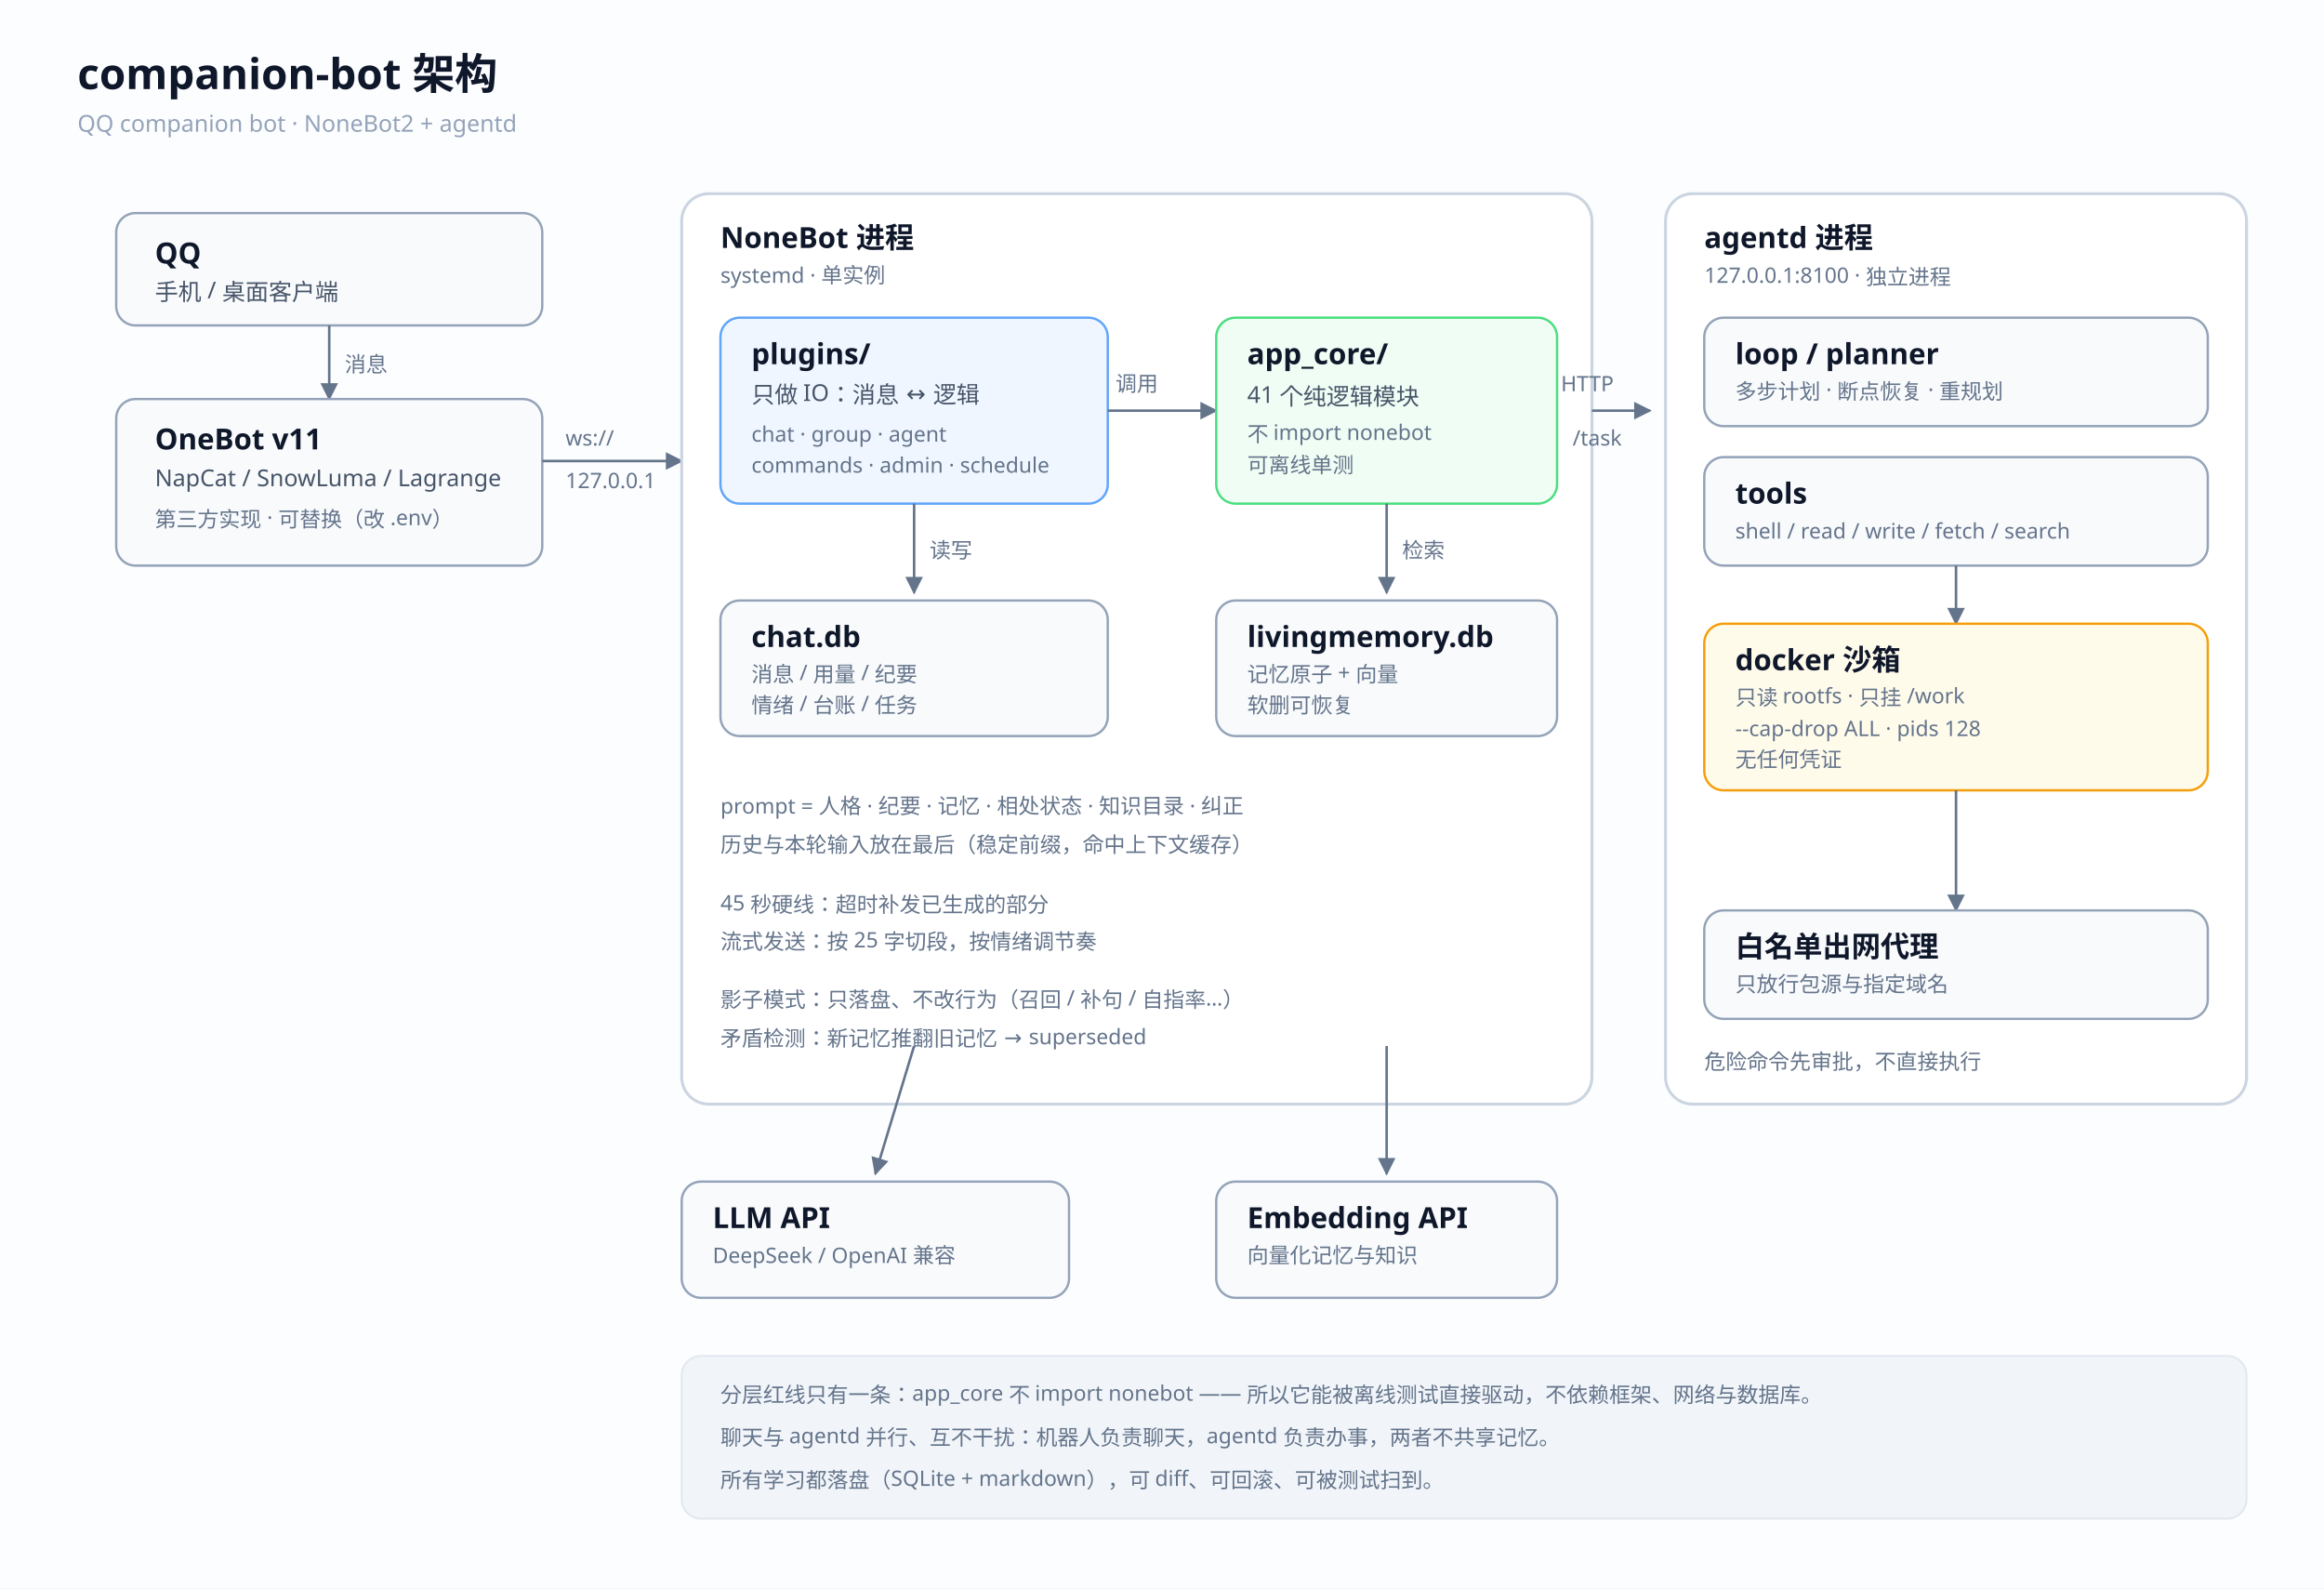
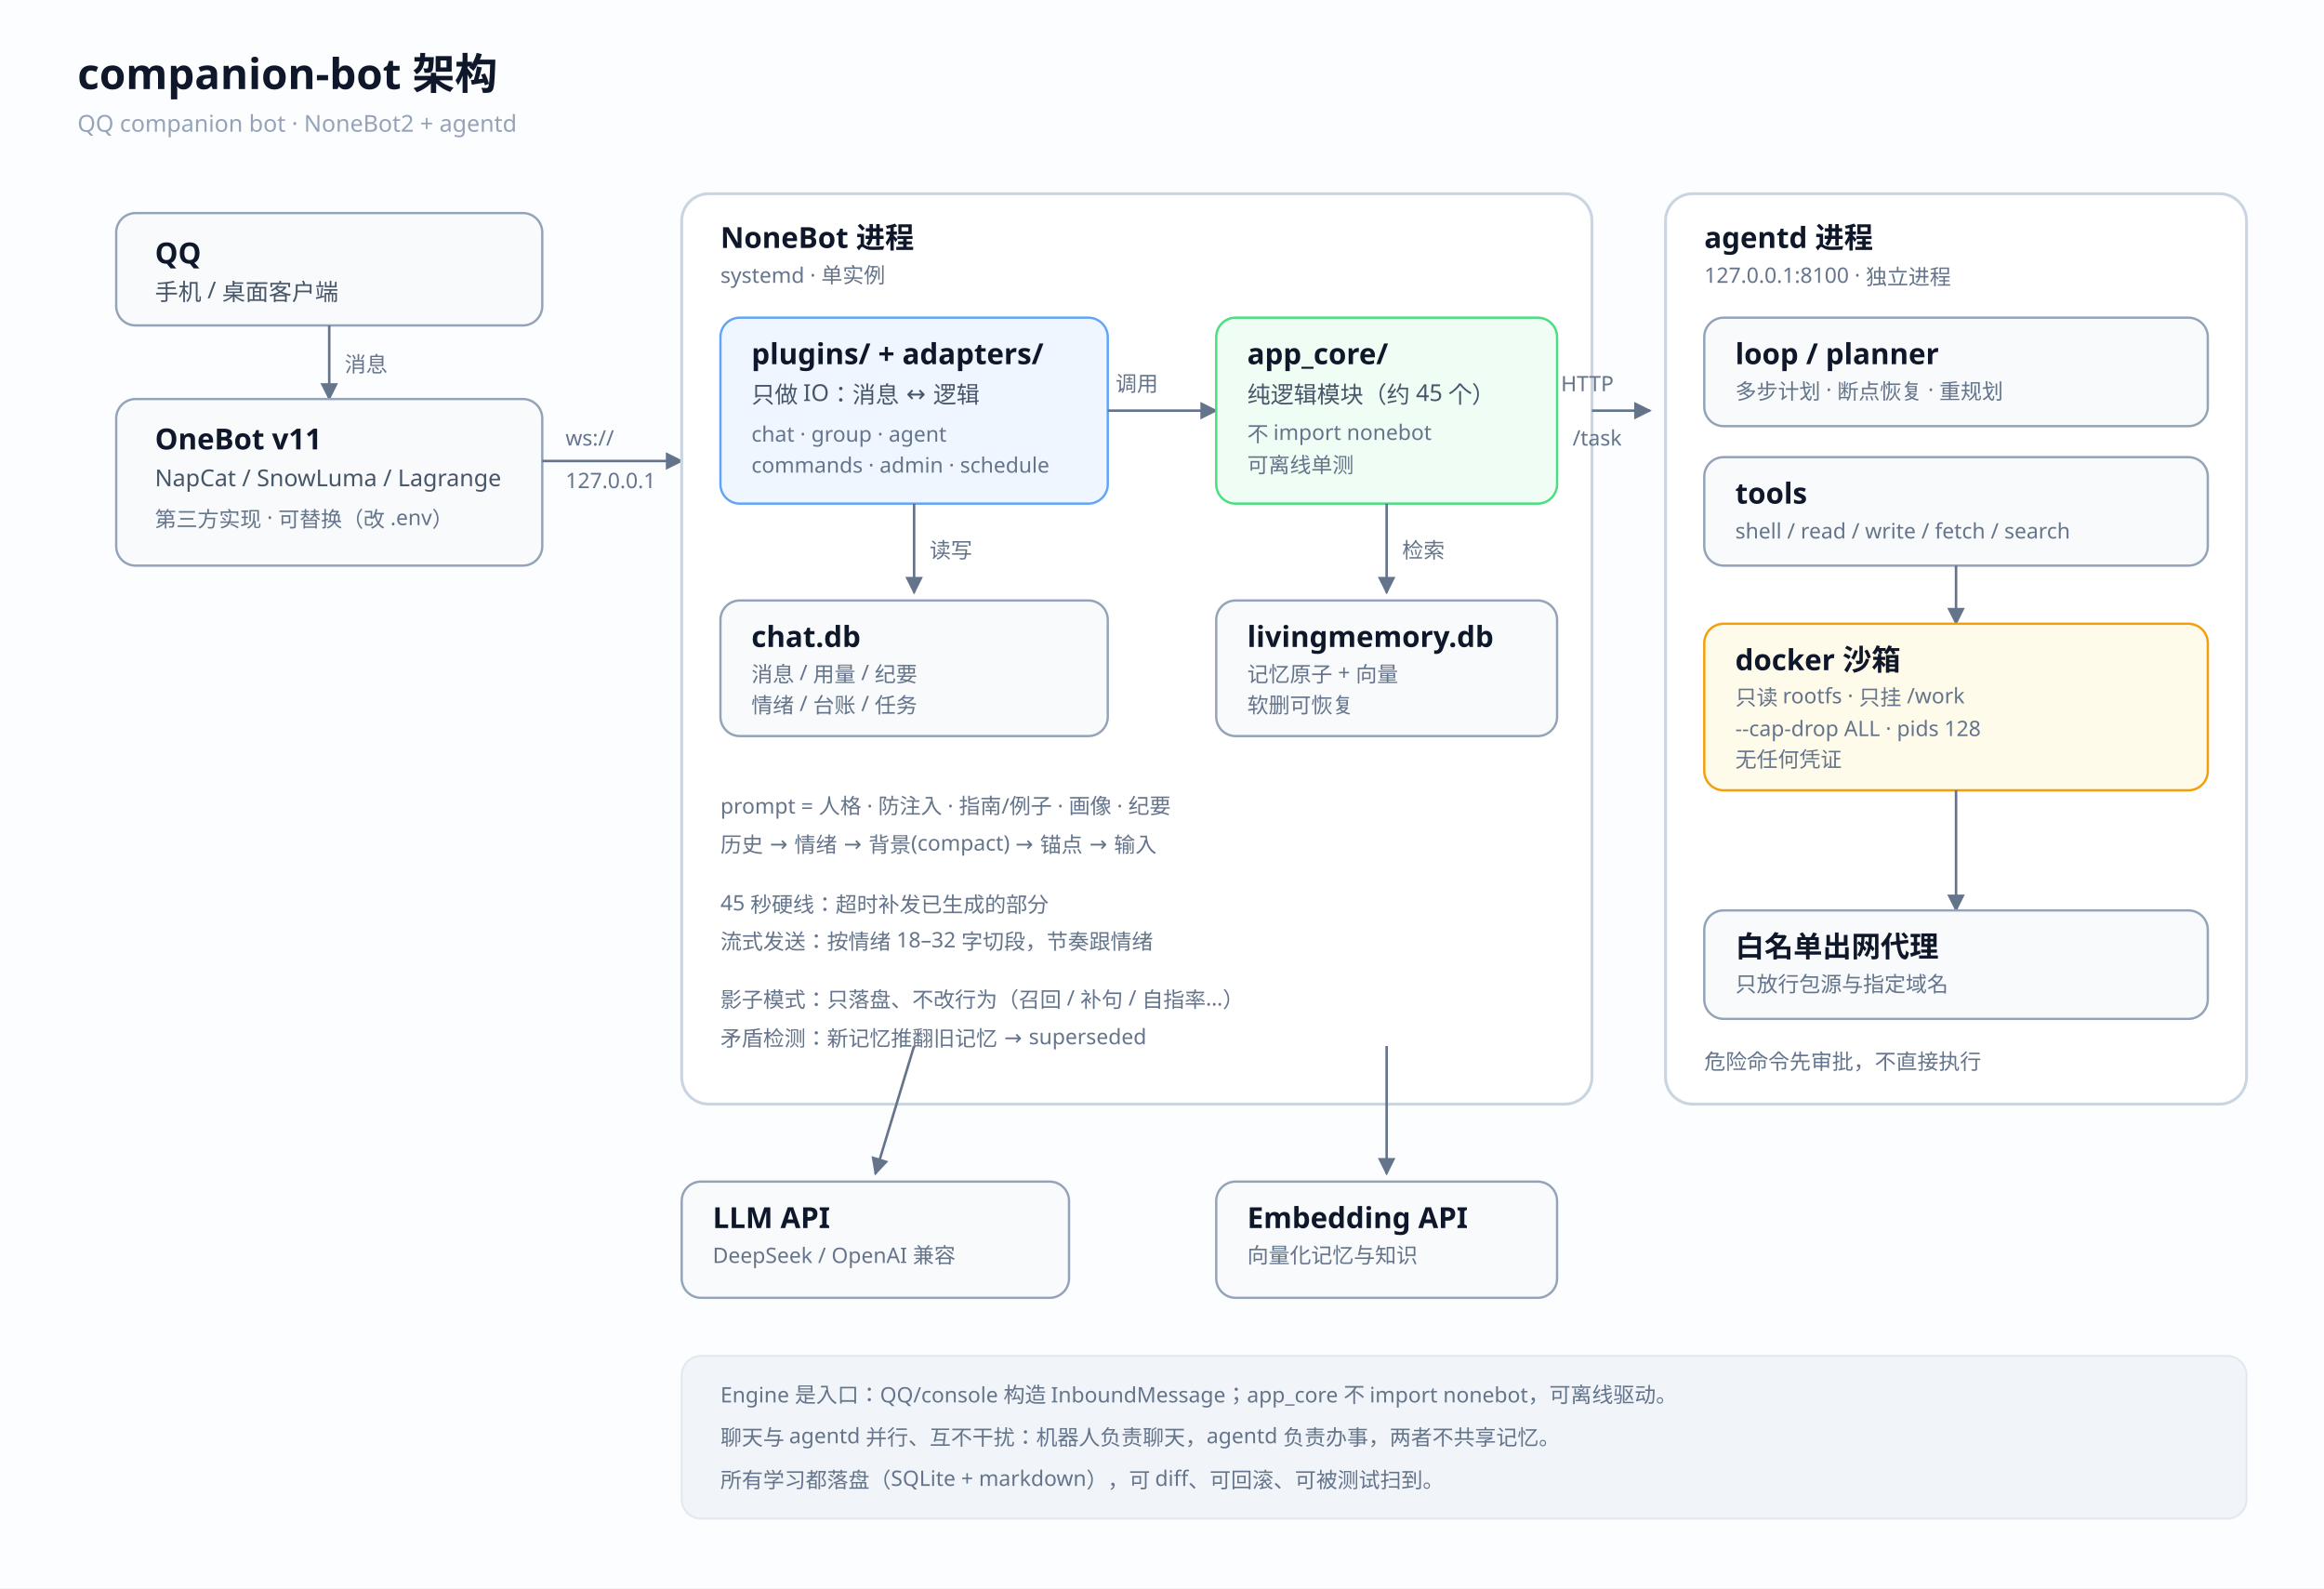
<svg xmlns="http://www.w3.org/2000/svg" width="1200" height="820" viewBox="0 0 1200 820" font-family="Noto Sans SC, Microsoft YaHei, PingFang SC, sans-serif">
  <defs>
    <marker id="arrow" viewBox="0 0 10 10" refX="9" refY="5" markerWidth="7" markerHeight="7" orient="auto-start-reverse">
      <path d="M 0 0 L 10 5 L 0 10 z" fill="#64748b" />
    </marker>
    <style>
      .panel { fill:#ffffff; stroke:#cbd5e1; stroke-width:1.5; rx:14; }
      .box   { fill:#f8fafc; stroke:#94a3b8; stroke-width:1.2; rx:10; }
      .blue  { fill:#eff6ff; stroke:#60a5fa; }
      .green { fill:#f0fdf4; stroke:#4ade80; }
      .amber { fill:#fffbeb; stroke:#f59e0b; }
      .title { font-size:15px; font-weight:700; fill:#0f172a; }
      .sub   { font-size:12px; fill:#475569; }
      .tiny  { font-size:11px; fill:#64748b; }
      .h1    { font-size:22px; font-weight:700; fill:#0f172a; }
      .h2    { font-size:12px; fill:#94a3b8; }
      .edge  { stroke:#64748b; stroke-width:1.3; fill:none; marker-end:url(#arrow); }
    </style>
  </defs>
  <rect width="1200" height="820" fill="#fcfdff" />
  <text class="h1" x="40" y="46">companion-bot 架构</text>
  <text class="h2" x="40" y="68">QQ companion bot · NoneBot2 + agentd</text>
  <rect class="box" x="60" y="110" width="220" height="58" rx="10" />
  <text class="title" x="80" y="136">QQ</text>
  <text class="sub" x="80" y="155">手机 / 桌面客户端</text>
  <path class="edge" d="M170 168 L170 206" />
  <text class="tiny" x="178" y="192">消息</text>
  <rect class="box" x="60" y="206" width="220" height="86" rx="10" />
  <text class="title" x="80" y="232">OneBot v11</text>
  <text class="sub" x="80" y="251">NapCat / SnowLuma / Lagrange</text>
  <text class="tiny" x="80" y="272">第三方实现 · 可替换（改 .env）</text>
  <path class="edge" d="M280 238 L352 238" />
  <text class="tiny" x="292" y="230">ws://</text>
  <text class="tiny" x="292" y="252">127.0.0.1</text>
  <rect class="panel" x="352" y="100" width="470" height="470" rx="14" />
  <text class="title" x="372" y="128">NoneBot 进程</text>
  <text class="tiny" x="372" y="146">systemd · 单实例</text>
  <rect class="box blue" x="372" y="164" width="200" height="96" rx="10" />
-   <text class="title" x="388" y="188">plugins/</text>
+   <text class="title" x="388" y="188">plugins/ + adapters/</text>
  <text class="sub" x="388" y="208">只做 IO：消息 ↔ 逻辑</text>
  <text class="tiny" x="388" y="228">chat · group · agent</text>
  <text class="tiny" x="388" y="244">commands · admin · schedule</text>
  <path class="edge" d="M572 212 L628 212" />
  <text class="tiny" x="576" y="202">调用</text>
  <rect class="box green" x="628" y="164" width="176" height="96" rx="10" />
  <text class="title" x="644" y="188">app_core/</text>
-   <text class="sub" x="644" y="208">41 个纯逻辑模块</text>
+   <text class="sub" x="644" y="208">纯逻辑模块（约 45 个）</text>
  <text class="tiny" x="644" y="228">不 import nonebot</text>
  <text class="tiny" x="644" y="244">可离线单测</text>
  <rect class="box" x="372" y="310" width="200" height="70" rx="10" />
  <text class="title" x="388" y="334">chat.db</text>
  <text class="tiny" x="388" y="352">消息 / 用量 / 纪要</text>
  <text class="tiny" x="388" y="368">情绪 / 台账 / 任务</text>
  <rect class="box" x="628" y="310" width="176" height="70" rx="10" />
  <text class="title" x="644" y="334">livingmemory.db</text>
  <text class="tiny" x="644" y="352">记忆原子 + 向量</text>
  <text class="tiny" x="644" y="368">软删可恢复</text>
  <path class="edge" d="M472 260 L472 306" />
  <text class="tiny" x="480" y="288">读写</text>
  <path class="edge" d="M716 260 L716 306" />
  <text class="tiny" x="724" y="288">检索</text>
-   <text class="tiny" x="372" y="420">prompt = 人格 · 纪要 · 记忆 · 相处状态 · 知识目录 · 纠正</text>
-   <text class="tiny" x="372" y="440">历史与本轮输入放在最后（稳定前缀，命中上下文缓存）</text>
+   <text class="tiny" x="372" y="420">prompt = 人格 · 防注入 · 指南/例子 · 画像 · 纪要</text>
+   <text class="tiny" x="372" y="440">历史 → 情绪 → 背景(compact) → 锚点 → 输入</text>
  <text class="tiny" x="372" y="470">45 秒硬线：超时补发已生成的部分</text>
-   <text class="tiny" x="372" y="490">流式发送：按 25 字切段，按情绪调节奏</text>
+   <text class="tiny" x="372" y="490">流式发送：按情绪 18–32 字切段，节奏跟情绪</text>
  <text class="tiny" x="372" y="520">影子模式：只落盘、不改行为（召回 / 补句 / 自指率…）</text>
  <text class="tiny" x="372" y="540">矛盾检测：新记忆推翻旧记忆 → superseded</text>
  <rect class="panel" x="860" y="100" width="300" height="470" rx="14" />
  <text class="title" x="880" y="128">agentd 进程</text>
  <text class="tiny" x="880" y="146">127.0.0.1:8100 · 独立进程</text>
  <path class="edge" d="M822 212 L852 212" />
  <text class="tiny" x="806" y="202">HTTP</text>
  <text class="tiny" x="812" y="230">/task</text>
  <rect class="box" x="880" y="164" width="260" height="56" rx="10" />
  <text class="title" x="896" y="188">loop / planner</text>
  <text class="tiny" x="896" y="206">多步计划 · 断点恢复 · 重规划</text>
  <rect class="box" x="880" y="236" width="260" height="56" rx="10" />
  <text class="title" x="896" y="260">tools</text>
  <text class="tiny" x="896" y="278">shell / read / write / fetch / search</text>
  <path class="edge" d="M1010 292 L1010 322" />
  <rect class="box amber" x="880" y="322" width="260" height="86" rx="10" />
  <text class="title" x="896" y="346">docker 沙箱</text>
  <text class="tiny" x="896" y="364">只读 rootfs · 只挂 /work</text>
  <text class="tiny" x="896" y="380">--cap-drop ALL · pids 128</text>
  <text class="tiny" x="896" y="396">无任何凭证</text>
  <path class="edge" d="M1010 408 L1010 470" />
  <rect class="box" x="880" y="470" width="260" height="56" rx="10" />
  <text class="title" x="896" y="494">白名单出网代理</text>
  <text class="tiny" x="896" y="512">只放行包源与指定域名</text>
  <text class="tiny" x="880" y="552">危险命令先审批，不直接执行</text>
  <rect class="box" x="352" y="610" width="200" height="60" rx="10" />
  <text class="title" x="368" y="634">LLM API</text>
  <text class="tiny" x="368" y="652">DeepSeek / OpenAI 兼容</text>
  <rect class="box" x="628" y="610" width="176" height="60" rx="10" />
  <text class="title" x="644" y="634">Embedding API</text>
  <text class="tiny" x="644" y="652">向量化记忆与知识</text>
  <path class="edge" d="M472 540 L452 606" />
  <path class="edge" d="M716 540 L716 606" />
  <rect x="352" y="700" width="808" height="84" rx="10" fill="#f1f5f9" stroke="#e2e8f0" />
-   <text class="tiny" x="372" y="724">分层红线只有一条：app_core 不 import nonebot —— 所以它能被离线测试直接驱动，不依赖框架、网络与数据库。</text>
+   <text class="tiny" x="372" y="724">Engine 是入口：QQ/console 构造 InboundMessage；app_core 不 import nonebot，可离线驱动。</text>
  <text class="tiny" x="372" y="746">聊天与 agentd 并行、互不干扰：机器人负责聊天，agentd 负责办事，两者不共享记忆。</text>
  <text class="tiny" x="372" y="768">所有学习都落盘（SQLite + markdown），可 diff、可回滚、可被测试扫到。</text>
</svg>
